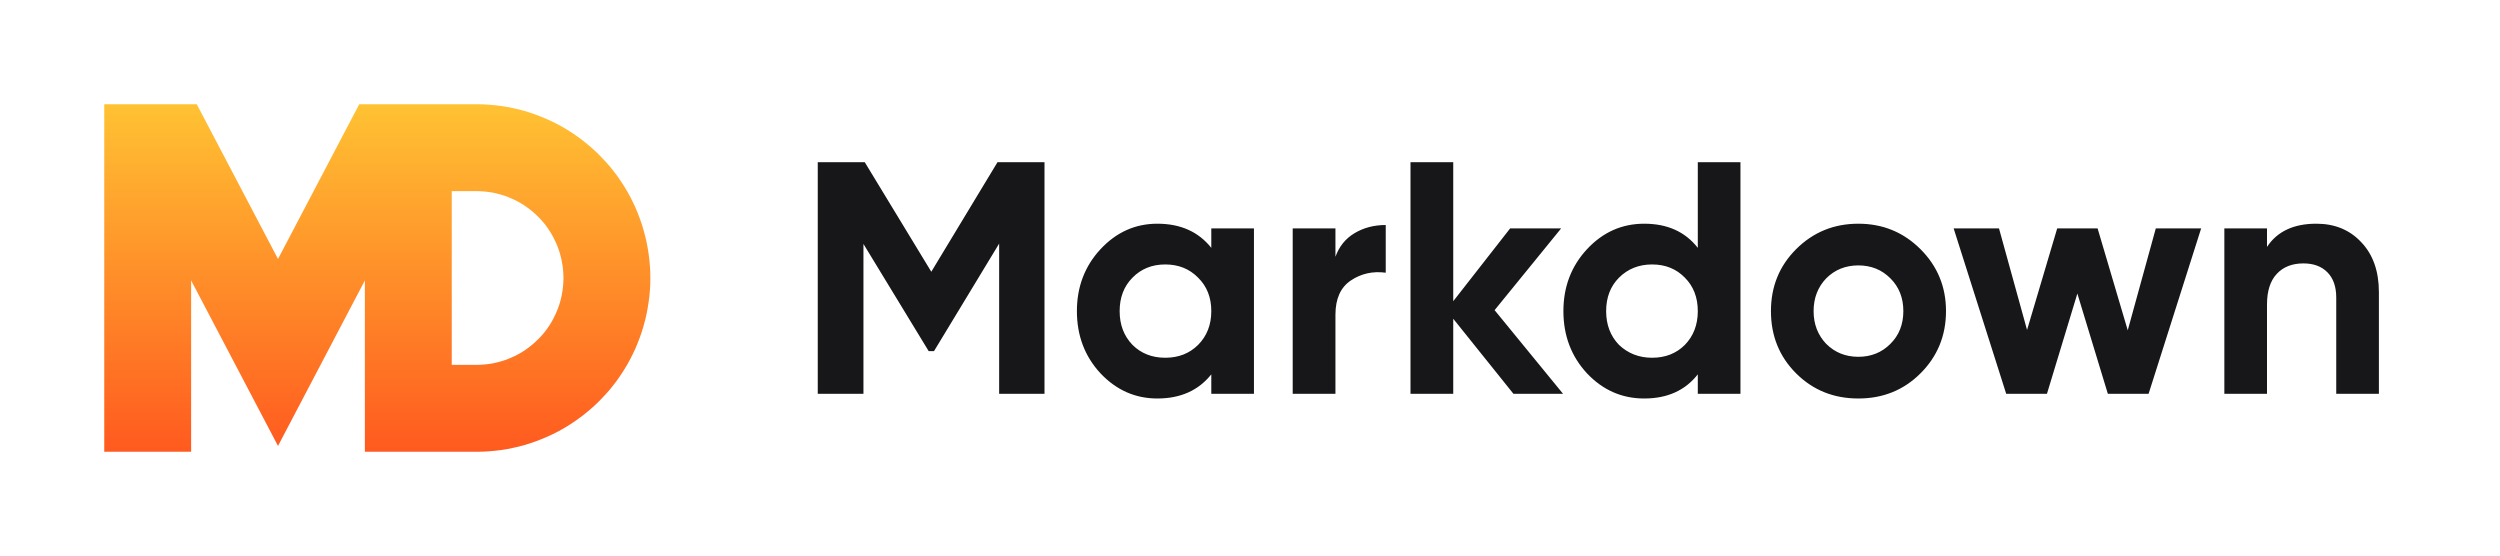
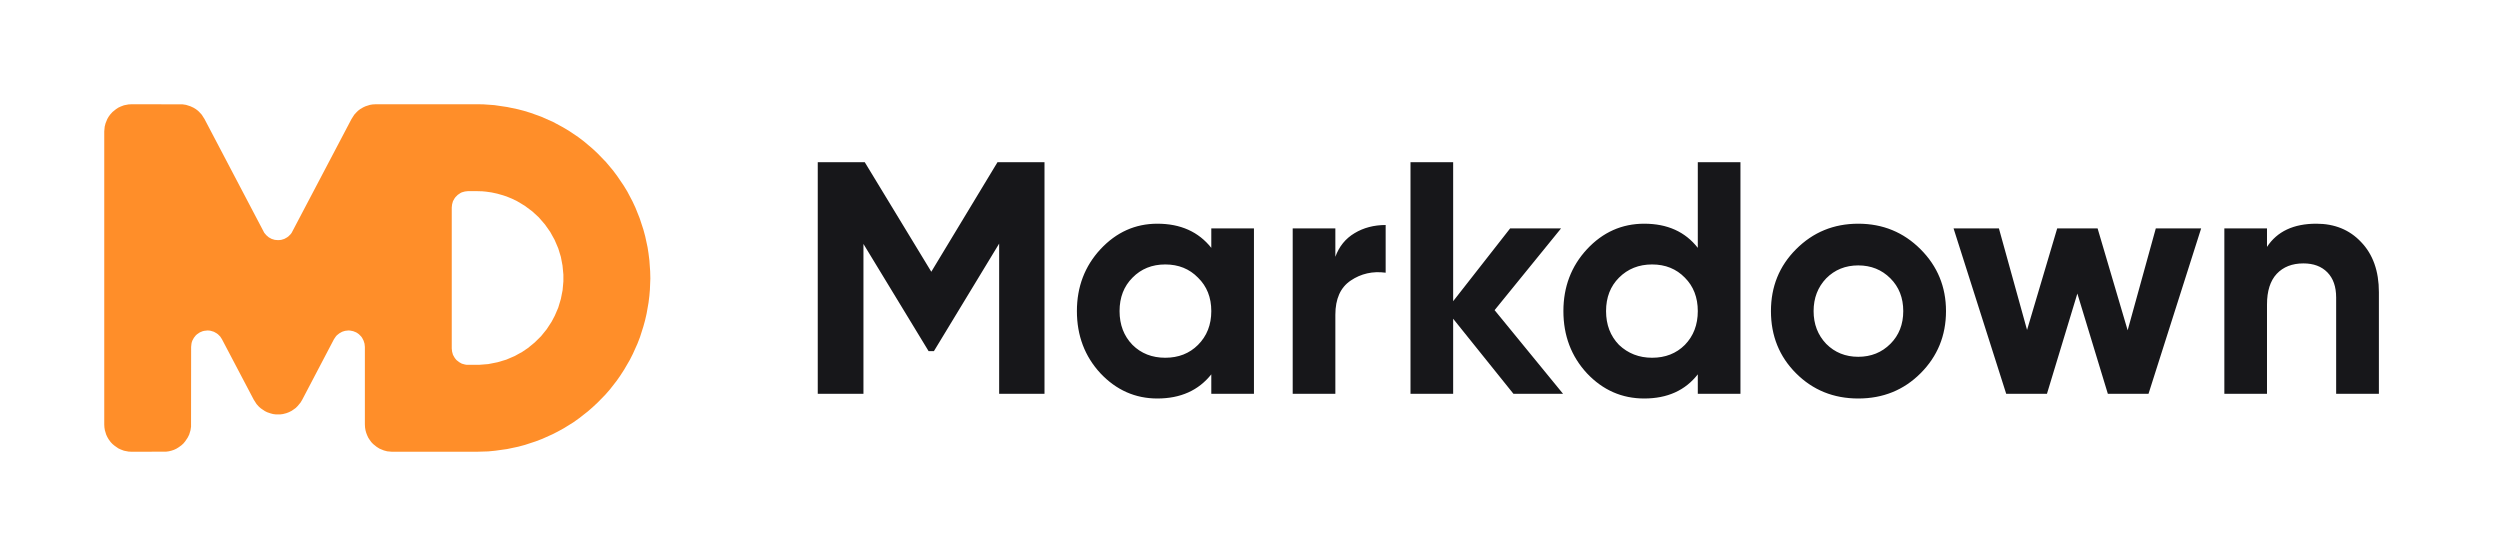
<svg xmlns="http://www.w3.org/2000/svg" viewBox="0 0 287.77 64" width="287.77" height="64">
-   <defs>
-     <linearGradient id="tangerine-lockup" gradientUnits="userSpaceOnUse" x1="0" y1="12.00" x2="0" y2="52.00">
-       <stop offset="0" stop-color="#ffc233" />
-       <stop offset="1" stop-color="#ff5a1f" />
-     </linearGradient>
-   </defs>
-   <path d="M42.00 32.28L42.00 52.00L52.00 52.00L54.90 52.00L55.56 51.99L56.25 51.95L56.95 51.89L57.64 51.81L58.33 51.70L59.02 51.56L59.70 51.41L60.37 51.23L61.04 51.02L61.70 50.79L62.35 50.54L62.99 50.27L63.62 49.98L64.25 49.66L64.86 49.32L65.46 48.96L66.04 48.58L66.61 48.18L67.17 47.76L67.71 47.32L68.24 46.86L68.75 46.39L69.24 45.89L69.72 45.38L70.18 44.86L70.62 44.31L71.04 43.76L71.44 43.18L71.82 42.60L72.18 42.00L72.52 41.39L72.83 40.77L73.13 40.14L73.40 39.49L73.65 38.84L73.88 38.18L74.08 37.51L74.26 36.84L74.42 36.16L74.55 35.47L74.66 34.78L74.75 34.09L74.81 33.40L74.85 32.70L74.86 32.00L74.85 31.30L74.81 30.60L74.75 29.91L74.66 29.22L74.55 28.53L74.42 27.84L74.26 27.16L74.08 26.49L73.88 25.82L73.65 25.16L73.40 24.51L73.13 23.86L72.83 23.23L72.52 22.61L72.18 22.00L71.82 21.40L71.44 20.82L71.04 20.24L70.62 19.69L70.18 19.14L69.72 18.62L69.24 18.11L68.75 17.61L68.24 17.14L67.71 16.68L67.17 16.24L66.61 15.82L66.04 15.42L65.46 15.04L64.86 14.68L64.25 14.34L63.62 14.02L62.99 13.73L62.35 13.46L61.70 13.21L61.04 12.98L60.37 12.77L59.70 12.59L59.02 12.44L58.33 12.30L57.64 12.19L56.95 12.11L56.25 12.05L55.56 12.01L54.90 12.00L52.00 12.00L41.35 12.00L32.00 29.81L22.65 12.00L12.00 12.00L12.00 52.00L22.00 52.00L22.00 32.28L32.00 51.33ZM54.81 22.00L55.21 22.01L55.55 22.03L55.90 22.06L56.25 22.10L56.59 22.15L56.94 22.22L57.28 22.30L57.61 22.39L57.95 22.49L58.28 22.60L58.60 22.73L58.92 22.87L59.24 23.01L59.55 23.17L59.86 23.34L60.16 23.52L60.45 23.71L60.73 23.91L61.01 24.12L61.28 24.34L61.55 24.57L61.80 24.81L62.05 25.05L62.29 25.31L62.52 25.57L62.74 25.84L62.95 26.12L63.15 26.41L63.34 26.70L63.52 27.00L63.69 27.31L63.84 27.62L63.99 27.93L64.13 28.25L64.25 28.58L64.37 28.91L64.47 29.24L64.56 29.58L64.64 29.92L64.70 30.26L64.76 30.61L64.80 30.95L64.83 31.30L64.85 31.65L64.86 32.00L64.85 32.35L64.83 32.70L64.80 33.05L64.76 33.39L64.70 33.74L64.64 34.08L64.56 34.42L64.47 34.76L64.37 35.09L64.25 35.42L64.13 35.75L63.99 36.07L63.84 36.38L63.69 36.69L63.52 37.00L63.34 37.30L63.15 37.59L62.95 37.88L62.74 38.16L62.52 38.43L62.29 38.69L62.05 38.95L61.80 39.19L61.55 39.43L61.28 39.66L61.01 39.88L60.73 40.09L60.45 40.29L60.16 40.48L59.86 40.66L59.55 40.83L59.24 40.99L58.92 41.13L58.60 41.27L58.28 41.40L57.95 41.51L57.61 41.61L57.28 41.70L56.94 41.78L56.59 41.85L56.25 41.90L55.90 41.94L55.55 41.97L55.21 41.99L54.81 42.00L52.00 42.00L52.00 22.00Z" fill="url(#tangerine-lockup)" />
-   <path d="M114.82 18.67H120.23V45.33H115.01V28.04L107.51 40.42H106.90L99.39 28.08V45.33H94.13V18.67H99.54L107.20 31.28ZM139.43 28.53V26.29H144.34V45.33H139.43V43.09Q137.22 45.87 133.22 45.87Q129.41 45.87 126.67 42.97Q123.96 40.04 123.96 35.81Q123.96 31.62 126.67 28.69Q129.41 25.75 133.22 25.75Q137.22 25.75 139.43 28.53ZM130.36 39.70Q131.85 41.18 134.13 41.18Q136.42 41.18 137.91 39.70Q139.43 38.17 139.43 35.81Q139.43 33.45 137.91 31.96Q136.42 30.44 134.13 30.44Q131.85 30.44 130.36 31.96Q128.88 33.45 128.88 35.81Q128.88 38.17 130.36 39.70ZM153.72 26.29V29.56Q154.36 27.77 155.92 26.84Q157.49 25.90 159.51 25.90V31.39Q157.26 31.09 155.47 32.30Q153.72 33.49 153.72 36.23V45.33H148.80V26.29ZM172.04 35.70 179.92 45.33H174.21L167.28 36.69V45.33H162.36V18.67H167.28V34.67L173.83 26.29H179.70ZM195.43 28.53V18.67H200.34V45.33H195.43V43.09Q193.26 45.87 189.26 45.87Q185.41 45.87 182.67 42.97Q179.96 40.04 179.96 35.81Q179.96 31.62 182.67 28.69Q185.41 25.75 189.26 25.75Q193.26 25.75 195.43 28.53ZM186.36 39.70Q187.92 41.18 190.17 41.18Q192.46 41.18 193.94 39.70Q195.43 38.17 195.43 35.81Q195.43 33.45 193.94 31.96Q192.46 30.44 190.17 30.44Q187.89 30.44 186.36 31.96Q184.88 33.45 184.88 35.81Q184.88 38.17 186.36 39.70ZM221.07 42.97Q218.17 45.87 213.91 45.87Q209.64 45.87 206.74 42.97Q203.85 40.08 203.85 35.81Q203.85 31.58 206.74 28.69Q209.68 25.75 213.91 25.75Q218.13 25.75 221.07 28.69Q224.00 31.62 224.00 35.81Q224.00 40.04 221.07 42.97ZM210.21 39.58Q211.70 41.07 213.91 41.07Q216.12 41.07 217.60 39.58Q219.09 38.10 219.09 35.81Q219.09 33.52 217.60 32.04Q216.12 30.55 213.91 30.55Q211.70 30.55 210.21 32.04Q208.76 33.56 208.76 35.81Q208.76 38.06 210.21 39.58ZM244.92 38.02 248.15 26.29H253.37L247.32 45.33H242.63L239.12 33.79L235.62 45.33H230.93L224.88 26.29H230.10L233.33 37.98L236.80 26.29H241.45ZM266.63 25.75Q269.79 25.75 271.77 27.85Q273.83 29.98 273.83 33.64V45.33H268.92V34.25Q268.92 32.38 267.91 31.35Q266.90 30.32 265.14 30.32Q263.20 30.32 262.08 31.52Q260.95 32.72 260.95 35.05V45.33H256.04V26.29H260.95V28.42Q262.71 25.75 266.63 25.75Z" fill="#17171a" />
+   <path d="M22.00 39.93L22.04 39.56L22.08 39.38L22.14 39.21L22.32 38.88L22.55 38.59L22.69 38.47L23.00 38.26L23.34 38.12L23.52 38.08L23.89 38.04L24.08 38.05L24.26 38.08L24.62 38.19L24.94 38.37L25.09 38.48L25.35 38.74L25.55 39.05L29.21 46.01L29.53 46.51L29.80 46.81L30.03 47.01L30.47 47.31L30.75 47.45L31.13 47.58L31.43 47.66L31.74 47.70L32.26 47.70L32.57 47.66L32.96 47.56L33.25 47.45L33.53 47.31L33.79 47.14L34.04 46.96L34.26 46.74L34.60 46.33L34.79 46.01L38.44 39.05L38.65 38.74L38.77 38.60L39.06 38.37L39.38 38.19L39.56 38.13L39.74 38.08L40.10 38.04L40.29 38.05L40.65 38.12L41.00 38.26L41.16 38.36L41.31 38.47L41.57 38.73L41.68 38.88L41.85 39.21L41.96 39.56L42.00 39.93L42.00 48.83L42.02 49.21L42.07 49.52L42.15 49.81L42.26 50.10L42.39 50.38L42.56 50.64L42.74 50.89L42.95 51.11L43.36 51.44L43.70 51.65L44.19 51.85L44.57 51.95L45.12 52.00L54.86 52.00L56.19 51.96L57.01 51.88L58.37 51.69L59.65 51.42L60.43 51.21L61.65 50.81L62.41 50.52L63.57 50.00L64.20 49.68L64.91 49.29L65.99 48.62L66.65 48.15L67.66 47.36L68.20 46.89L68.79 46.34L69.68 45.43L70.22 44.81L71.00 43.81L71.41 43.22L71.85 42.54L72.49 41.44L72.85 40.73L73.38 39.55L73.67 38.80L74.06 37.57L74.25 36.88L74.43 36.10L74.65 34.85L74.75 34.04L74.81 33.33L74.86 32.06L74.84 31.24L74.75 29.97L74.65 29.17L74.54 28.46L74.27 27.21L74.06 26.43L73.63 25.12L73.15 23.92L72.81 23.19L72.21 22.05L71.79 21.36L71.07 20.30L70.58 19.64L69.75 18.65L68.79 17.66L68.19 17.10L67.22 16.28L66.56 15.78L65.49 15.06L64.80 14.65L63.67 14.04L62.29 13.43L61.10 13.00L60.32 12.76L59.63 12.58L58.39 12.32L56.90 12.10L55.62 12.01L54.88 12.00L43.27 12.00L42.90 12.02L42.59 12.07L42.08 12.23L41.80 12.36L41.46 12.56L41.21 12.75L40.99 12.97L40.78 13.20L40.46 13.70L33.57 26.80L33.46 26.95L33.20 27.21L33.05 27.32L32.73 27.50L32.37 27.61L32.18 27.63L32.00 27.64L31.63 27.61L31.27 27.50L30.94 27.32L30.66 27.08L30.42 26.80L23.54 13.70L23.22 13.20L23.01 12.97L22.79 12.75L22.54 12.56L22.28 12.40L21.91 12.23L21.41 12.07L21.01 12.01L15.16 12.00L14.79 12.02L14.27 12.12L13.90 12.26L13.62 12.39L13.36 12.56L12.95 12.89L12.68 13.19L12.50 13.44L12.35 13.70L12.15 14.19L12.05 14.58L12.00 15.12L12.00 48.88L12.02 49.21L12.07 49.52L12.22 50.02L12.35 50.30L12.50 50.56L12.74 50.89L12.95 51.11L13.19 51.31L13.62 51.61L13.90 51.74L14.27 51.88L14.79 51.98L15.16 52.00L19.12 51.99L19.42 51.95L19.72 51.88L20.02 51.78L20.30 51.65L20.56 51.49L20.88 51.26L21.11 51.05L21.31 50.81L21.60 50.38L21.78 50.02L21.93 49.52L21.99 49.12ZM52.00 23.89L52.04 23.52L52.14 23.16L52.32 22.84L52.43 22.69L52.69 22.43L53.00 22.22L53.16 22.14L53.52 22.04L53.88 22.00L54.82 22.00L55.51 22.02L55.94 22.06L56.58 22.15L57.23 22.29L57.90 22.48L58.32 22.62L58.93 22.87L59.51 23.15L60.41 23.69L61.27 24.33L62.02 25.02L62.73 25.84L63.33 26.69L63.84 27.61L64.26 28.59L64.56 29.57L64.75 30.57L64.85 31.61L64.85 32.39L64.76 33.40L64.56 34.41L64.26 35.41L63.86 36.34L63.49 37.04L62.92 37.91L62.28 38.70L61.55 39.42L60.77 40.06L60.12 40.50L59.23 40.99L58.27 41.40L57.26 41.70L56.20 41.91L55.19 41.99L53.70 41.99L53.52 41.96L53.16 41.86L52.84 41.68L52.55 41.45L52.43 41.31L52.32 41.16L52.14 40.84L52.04 40.48L52.00 40.11Z" fill="#ff8e29" />
+   <path d="M114.82 18.67H120.23V45.33H115.01V28.04L107.50 40.42H106.89L99.39 28.08V45.33H94.13V18.67H99.54L107.20 31.28ZM139.43 28.53V26.29H144.34V45.33H139.43V43.09Q137.22 45.87 133.22 45.87Q129.41 45.87 126.67 42.97Q123.96 40.04 123.96 35.81Q123.96 31.62 126.67 28.69Q129.41 25.75 133.22 25.75Q137.22 25.75 139.43 28.53ZM130.36 39.70Q131.85 41.18 134.13 41.18Q136.42 41.18 137.90 39.70Q139.43 38.17 139.43 35.81Q139.43 33.45 137.90 31.96Q136.42 30.44 134.13 30.44Q131.85 30.44 130.36 31.96Q128.87 33.45 128.87 35.81Q128.87 38.17 130.36 39.70ZM153.71 26.29V29.56Q154.36 27.77 155.92 26.84Q157.48 25.90 159.50 25.90V31.39Q157.26 31.09 155.47 32.30Q153.71 33.49 153.71 36.23V45.33H148.80V26.29ZM172.04 35.70 179.92 45.33H174.21L167.27 36.69V45.33H162.36V18.67H167.27V34.67L173.83 26.29H179.69ZM195.43 28.53V18.67H200.34V45.33H195.43V43.09Q193.26 45.87 189.26 45.87Q185.41 45.87 182.67 42.97Q179.96 40.04 179.96 35.81Q179.96 31.62 182.67 28.69Q185.41 25.75 189.26 25.75Q193.26 25.75 195.43 28.53ZM186.36 39.70Q187.92 41.18 190.17 41.18Q192.46 41.18 193.94 39.70Q195.43 38.17 195.43 35.81Q195.43 33.45 193.94 31.96Q192.46 30.44 190.17 30.44Q187.88 30.44 186.36 31.96Q184.87 33.45 184.87 35.81Q184.87 38.17 186.36 39.70ZM221.07 42.97Q218.17 45.87 213.90 45.87Q209.64 45.87 206.74 42.97Q203.85 40.08 203.85 35.81Q203.85 31.58 206.74 28.69Q209.67 25.75 213.90 25.75Q218.13 25.75 221.07 28.69Q224.00 31.62 224.00 35.81Q224.00 40.04 221.07 42.97ZM210.21 39.58Q211.69 41.07 213.90 41.07Q216.11 41.07 217.60 39.58Q219.08 38.10 219.08 35.81Q219.08 33.52 217.60 32.04Q216.11 30.55 213.90 30.55Q211.69 30.55 210.21 32.04Q208.76 33.56 208.76 35.81Q208.76 38.06 210.21 39.58ZM244.91 38.02 248.15 26.29H253.37L247.31 45.33H242.63L239.12 33.79L235.62 45.33H230.93L224.87 26.29H230.09L233.33 37.98L236.80 26.29H241.45ZM266.63 25.75Q269.79 25.75 271.77 27.85Q273.83 29.98 273.83 33.64V45.33H268.91V34.25Q268.91 32.38 267.90 31.35Q266.89 30.32 265.14 30.32Q263.20 30.32 262.07 31.52Q260.95 32.72 260.95 35.05V45.33H256.04V26.29H260.95V28.42Q262.70 25.75 266.63 25.75Z" fill="#17171a" />
</svg>
